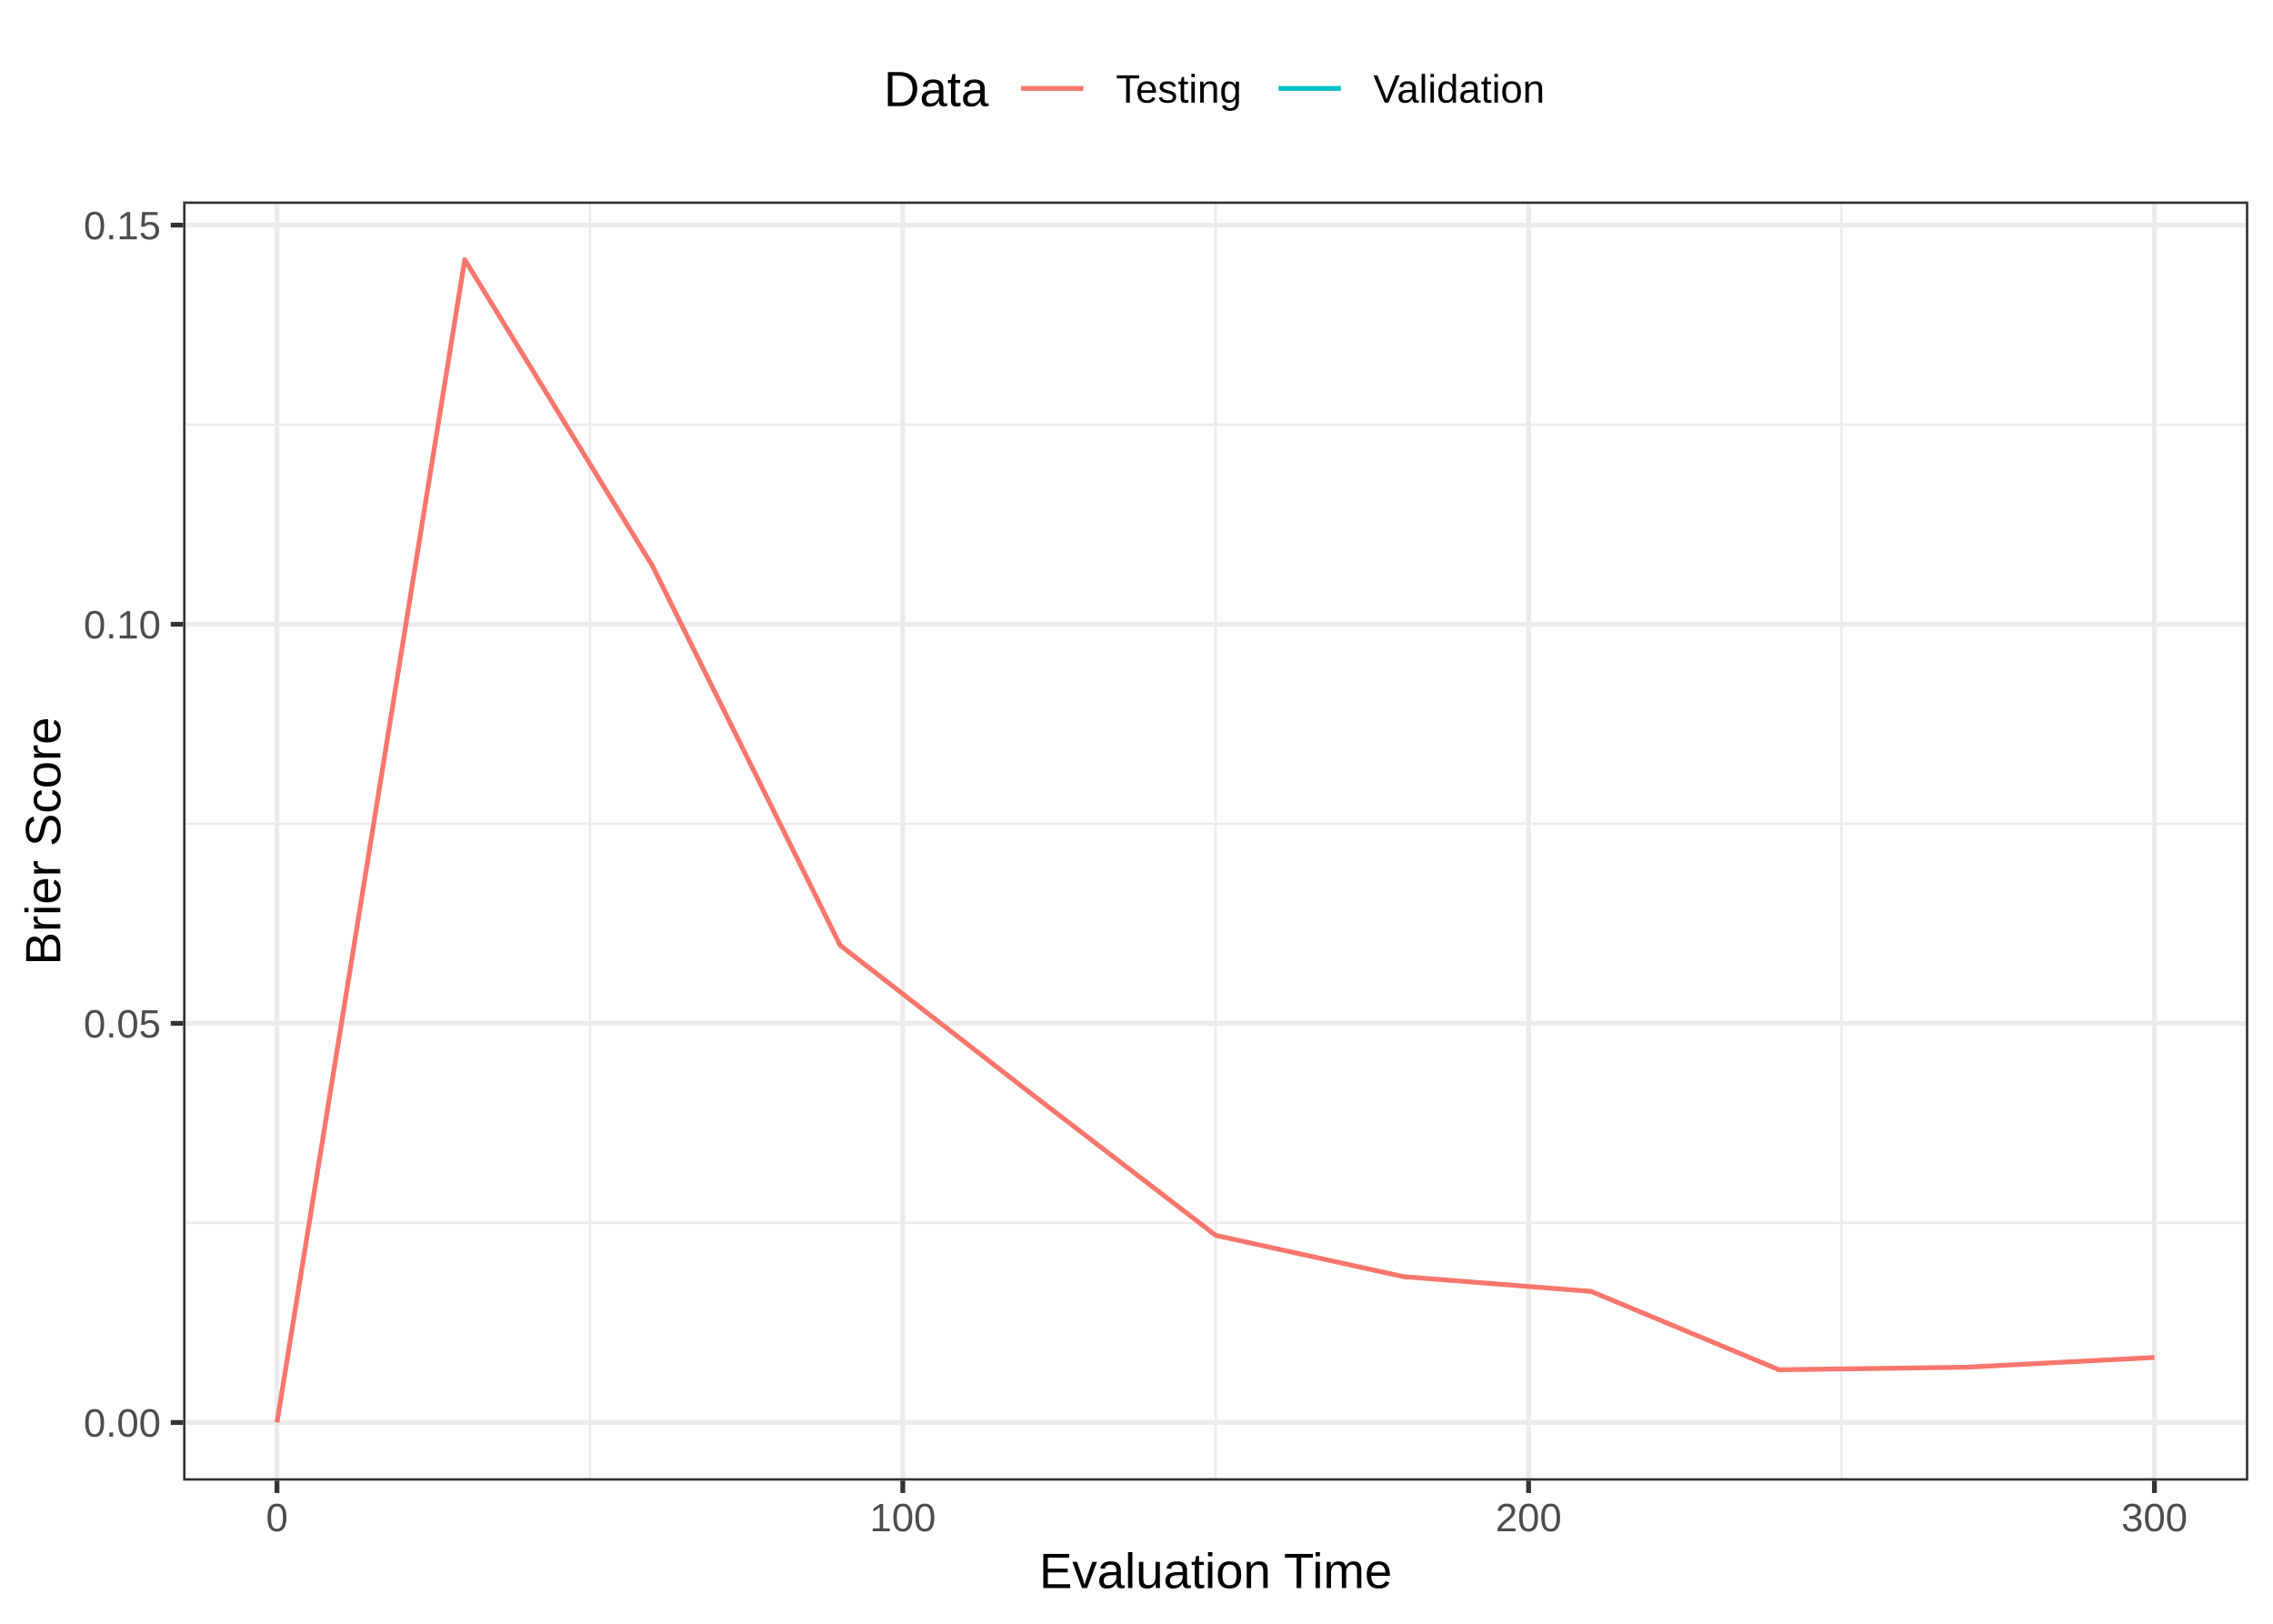
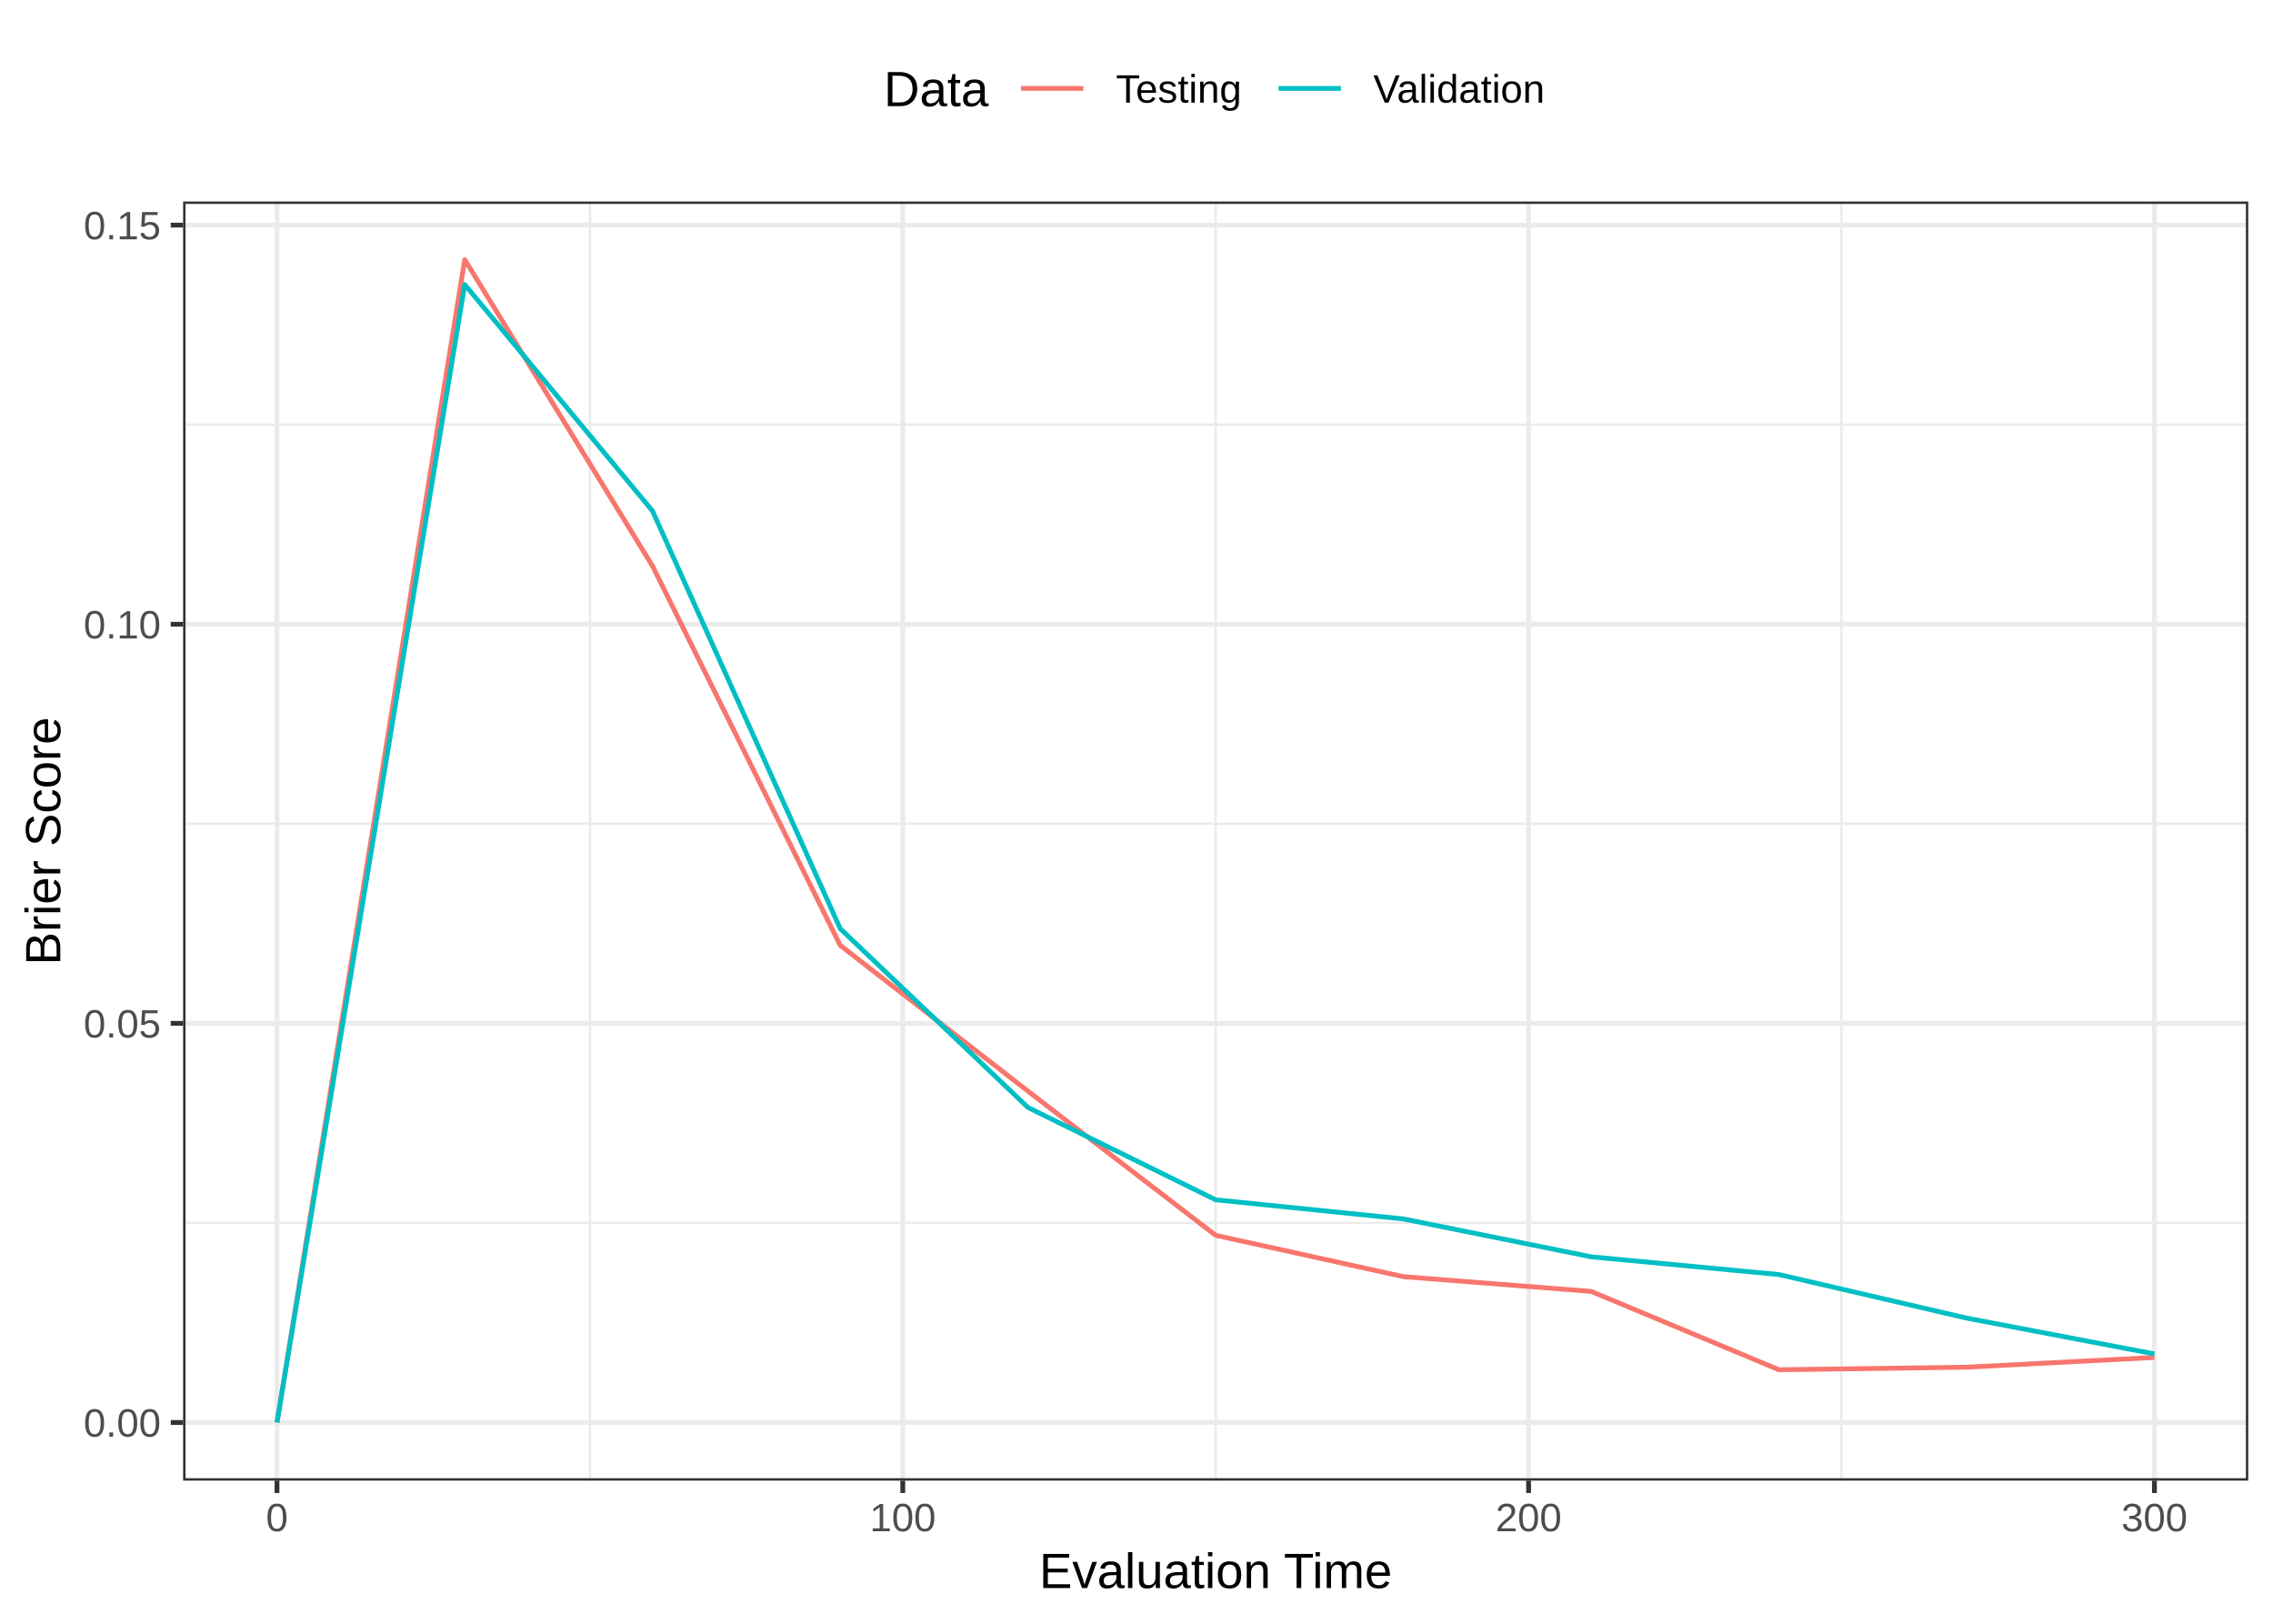
<svg xmlns="http://www.w3.org/2000/svg" class="svglite" width="504.00pt" height="360.00pt" viewBox="0 0 504.00 360.00">
  <defs>
    <style type="text/css">
    .svglite line, .svglite polyline, .svglite polygon, .svglite path, .svglite rect, .svglite circle {
      fill: none;
      stroke: #000000;
      stroke-linecap: round;
      stroke-linejoin: round;
      stroke-miterlimit: 10.00;
    }
    .svglite text {
      white-space: pre;
    }
  </style>
  </defs>
  <rect width="100%" height="100%" style="stroke: none; fill: none;" />
  <defs>
    <clipPath id="cpMC4wMHw1MDQuMDB8MC4wMHwzNjAuMDA=">
      <rect x="0.00" y="0.00" width="504.00" height="360.00" />
    </clipPath>
  </defs>
  <g clip-path="url(#cpMC4wMHw1MDQuMDB8MC4wMHwzNjAuMDA=)">
    <rect x="0.00" y="0.00" width="504.00" height="360.00" style="stroke-width: 1.07; stroke: #FFFFFF; fill: #FFFFFF;" />
  </g>
  <defs>
    <clipPath id="cpNDAuNjB8NDk4LjUyfDQ0LjY4fDMyOC4yNw==">
      <rect x="40.60" y="44.68" width="457.92" height="283.59" />
    </clipPath>
  </defs>
  <g clip-path="url(#cpNDAuNjB8NDk4LjUyfDQ0LjY4fDMyOC4yNw==)">
    <rect x="40.60" y="44.68" width="457.92" height="283.59" style="stroke-width: 1.07; stroke: none; fill: #FFFFFF;" />
    <polyline points="40.60,271.13 498.52,271.13 " style="stroke-width: 0.53; stroke: #EBEBEB; stroke-linecap: butt;" />
    <polyline points="40.60,182.64 498.52,182.64 " style="stroke-width: 0.53; stroke: #EBEBEB; stroke-linecap: butt;" />
    <polyline points="40.60,94.15 498.52,94.15 " style="stroke-width: 0.53; stroke: #EBEBEB; stroke-linecap: butt;" />
    <polyline points="130.80,328.27 130.80,44.68 " style="stroke-width: 0.53; stroke: #EBEBEB; stroke-linecap: butt;" />
    <polyline points="269.56,328.27 269.56,44.68 " style="stroke-width: 0.53; stroke: #EBEBEB; stroke-linecap: butt;" />
    <polyline points="408.32,328.27 408.32,44.68 " style="stroke-width: 0.53; stroke: #EBEBEB; stroke-linecap: butt;" />
    <polyline points="40.60,315.38 498.52,315.38 " style="stroke-width: 1.07; stroke: #EBEBEB; stroke-linecap: butt;" />
    <polyline points="40.60,226.89 498.52,226.89 " style="stroke-width: 1.07; stroke: #EBEBEB; stroke-linecap: butt;" />
    <polyline points="40.60,138.40 498.52,138.40 " style="stroke-width: 1.07; stroke: #EBEBEB; stroke-linecap: butt;" />
    <polyline points="40.60,49.91 498.52,49.91 " style="stroke-width: 1.07; stroke: #EBEBEB; stroke-linecap: butt;" />
    <polyline points="61.42,328.27 61.42,44.68 " style="stroke-width: 1.07; stroke: #EBEBEB; stroke-linecap: butt;" />
    <polyline points="200.18,328.27 200.18,44.68 " style="stroke-width: 1.07; stroke: #EBEBEB; stroke-linecap: butt;" />
    <polyline points="338.94,328.27 338.94,44.68 " style="stroke-width: 1.07; stroke: #EBEBEB; stroke-linecap: butt;" />
    <polyline points="477.71,328.27 477.71,44.68 " style="stroke-width: 1.07; stroke: #EBEBEB; stroke-linecap: butt;" />
    <polyline points="61.42,315.38 103.05,57.57 144.68,125.49 186.30,209.59 227.93,241.92 269.56,273.89 311.19,283.05 352.82,286.32 394.45,303.69 436.08,303.12 477.71,300.96 " style="stroke-width: 1.07; stroke: #F8766D; stroke-linecap: butt;" />
+     <polyline points="61.42,315.38 103.05,63.09 144.68,113.28 186.30,205.88 227.93,245.54 269.56,266.01 311.19,270.25 352.82,278.65 394.45,282.58 436.08,292.24 477.71,300.18 " style="stroke-width: 1.07; stroke: #00BFC4; stroke-linecap: butt;" />
    <rect x="40.60" y="44.68" width="457.92" height="283.59" style="stroke-width: 1.07; stroke: #333333;" />
  </g>
  <g clip-path="url(#cpMC4wMHw1MDQuMDB8MC4wMHwzNjAuMDA=)">
    <text x="35.67" y="318.53" text-anchor="end" style="font-size: 8.80px;fill: #4D4D4D; font-family: &quot;Arial&quot;;" textLength="17.13px" lengthAdjust="spacingAndGlyphs">0.00</text>
    <text x="35.67" y="230.04" text-anchor="end" style="font-size: 8.80px;fill: #4D4D4D; font-family: &quot;Arial&quot;;" textLength="17.13px" lengthAdjust="spacingAndGlyphs">0.05</text>
    <text x="35.67" y="141.55" text-anchor="end" style="font-size: 8.80px;fill: #4D4D4D; font-family: &quot;Arial&quot;;" textLength="17.13px" lengthAdjust="spacingAndGlyphs">0.10</text>
    <text x="35.67" y="53.06" text-anchor="end" style="font-size: 8.80px;fill: #4D4D4D; font-family: &quot;Arial&quot;;" textLength="17.13px" lengthAdjust="spacingAndGlyphs">0.15</text>
    <polyline points="37.86,315.38 40.60,315.38 " style="stroke-width: 1.07; stroke: #333333; stroke-linecap: butt;" />
    <polyline points="37.86,226.89 40.60,226.89 " style="stroke-width: 1.07; stroke: #333333; stroke-linecap: butt;" />
    <polyline points="37.86,138.40 40.60,138.40 " style="stroke-width: 1.07; stroke: #333333; stroke-linecap: butt;" />
    <polyline points="37.86,49.91 40.60,49.91 " style="stroke-width: 1.07; stroke: #333333; stroke-linecap: butt;" />
    <polyline points="61.42,331.01 61.42,328.27 " style="stroke-width: 1.07; stroke: #333333; stroke-linecap: butt;" />
    <polyline points="200.18,331.01 200.18,328.27 " style="stroke-width: 1.07; stroke: #333333; stroke-linecap: butt;" />
    <polyline points="338.94,331.01 338.94,328.27 " style="stroke-width: 1.07; stroke: #333333; stroke-linecap: butt;" />
    <polyline points="477.71,331.01 477.71,328.27 " style="stroke-width: 1.07; stroke: #333333; stroke-linecap: butt;" />
    <text x="61.42" y="339.50" text-anchor="middle" style="font-size: 8.80px;fill: #4D4D4D; font-family: &quot;Arial&quot;;" textLength="4.90px" lengthAdjust="spacingAndGlyphs">0</text>
    <text x="200.18" y="339.50" text-anchor="middle" style="font-size: 8.80px;fill: #4D4D4D; font-family: &quot;Arial&quot;;" textLength="14.69px" lengthAdjust="spacingAndGlyphs">100</text>
    <text x="338.94" y="339.50" text-anchor="middle" style="font-size: 8.80px;fill: #4D4D4D; font-family: &quot;Arial&quot;;" textLength="14.69px" lengthAdjust="spacingAndGlyphs">200</text>
    <text x="477.71" y="339.50" text-anchor="middle" style="font-size: 8.80px;fill: #4D4D4D; font-family: &quot;Arial&quot;;" textLength="14.69px" lengthAdjust="spacingAndGlyphs">300</text>
    <text x="269.56" y="352.09" text-anchor="middle" style="font-size: 11.00px; font-family: &quot;Arial&quot;;" textLength="78.87px" lengthAdjust="spacingAndGlyphs">Evaluation Time</text>
    <text transform="translate(13.37,186.47) rotate(-90)" text-anchor="middle" style="font-size: 11.00px; font-family: &quot;Arial&quot;;" textLength="55.02px" lengthAdjust="spacingAndGlyphs">Brier Score</text>
    <rect x="190.48" y="5.48" width="158.16" height="28.24" style="stroke-width: 1.07; stroke: none; fill: #FFFFFF;" />
    <text x="195.96" y="23.54" style="font-size: 11.00px; font-family: &quot;Arial&quot;;" textLength="23.23px" lengthAdjust="spacingAndGlyphs">Data</text>
    <rect x="224.67" y="10.96" width="17.28" height="17.28" style="stroke-width: 1.07; stroke: none; fill: #FFFFFF;" />
    <line x1="226.40" y1="19.60" x2="240.23" y2="19.60" style="stroke-width: 1.07; stroke: #F8766D; stroke-linecap: butt;" />
    <rect x="281.76" y="10.96" width="17.28" height="17.28" style="stroke-width: 1.07; stroke: none; fill: #FFFFFF;" />
    <line x1="283.49" y1="19.60" x2="297.32" y2="19.60" style="stroke-width: 1.07; stroke: #00BFC4; stroke-linecap: butt;" />
    <text x="247.43" y="22.75" style="font-size: 8.80px; font-family: &quot;Arial&quot;;" textLength="28.85px" lengthAdjust="spacingAndGlyphs">Testing</text>
    <text x="304.52" y="22.75" style="font-size: 8.80px; font-family: &quot;Arial&quot;;" textLength="38.64px" lengthAdjust="spacingAndGlyphs">Validation</text>
  </g>
</svg>
